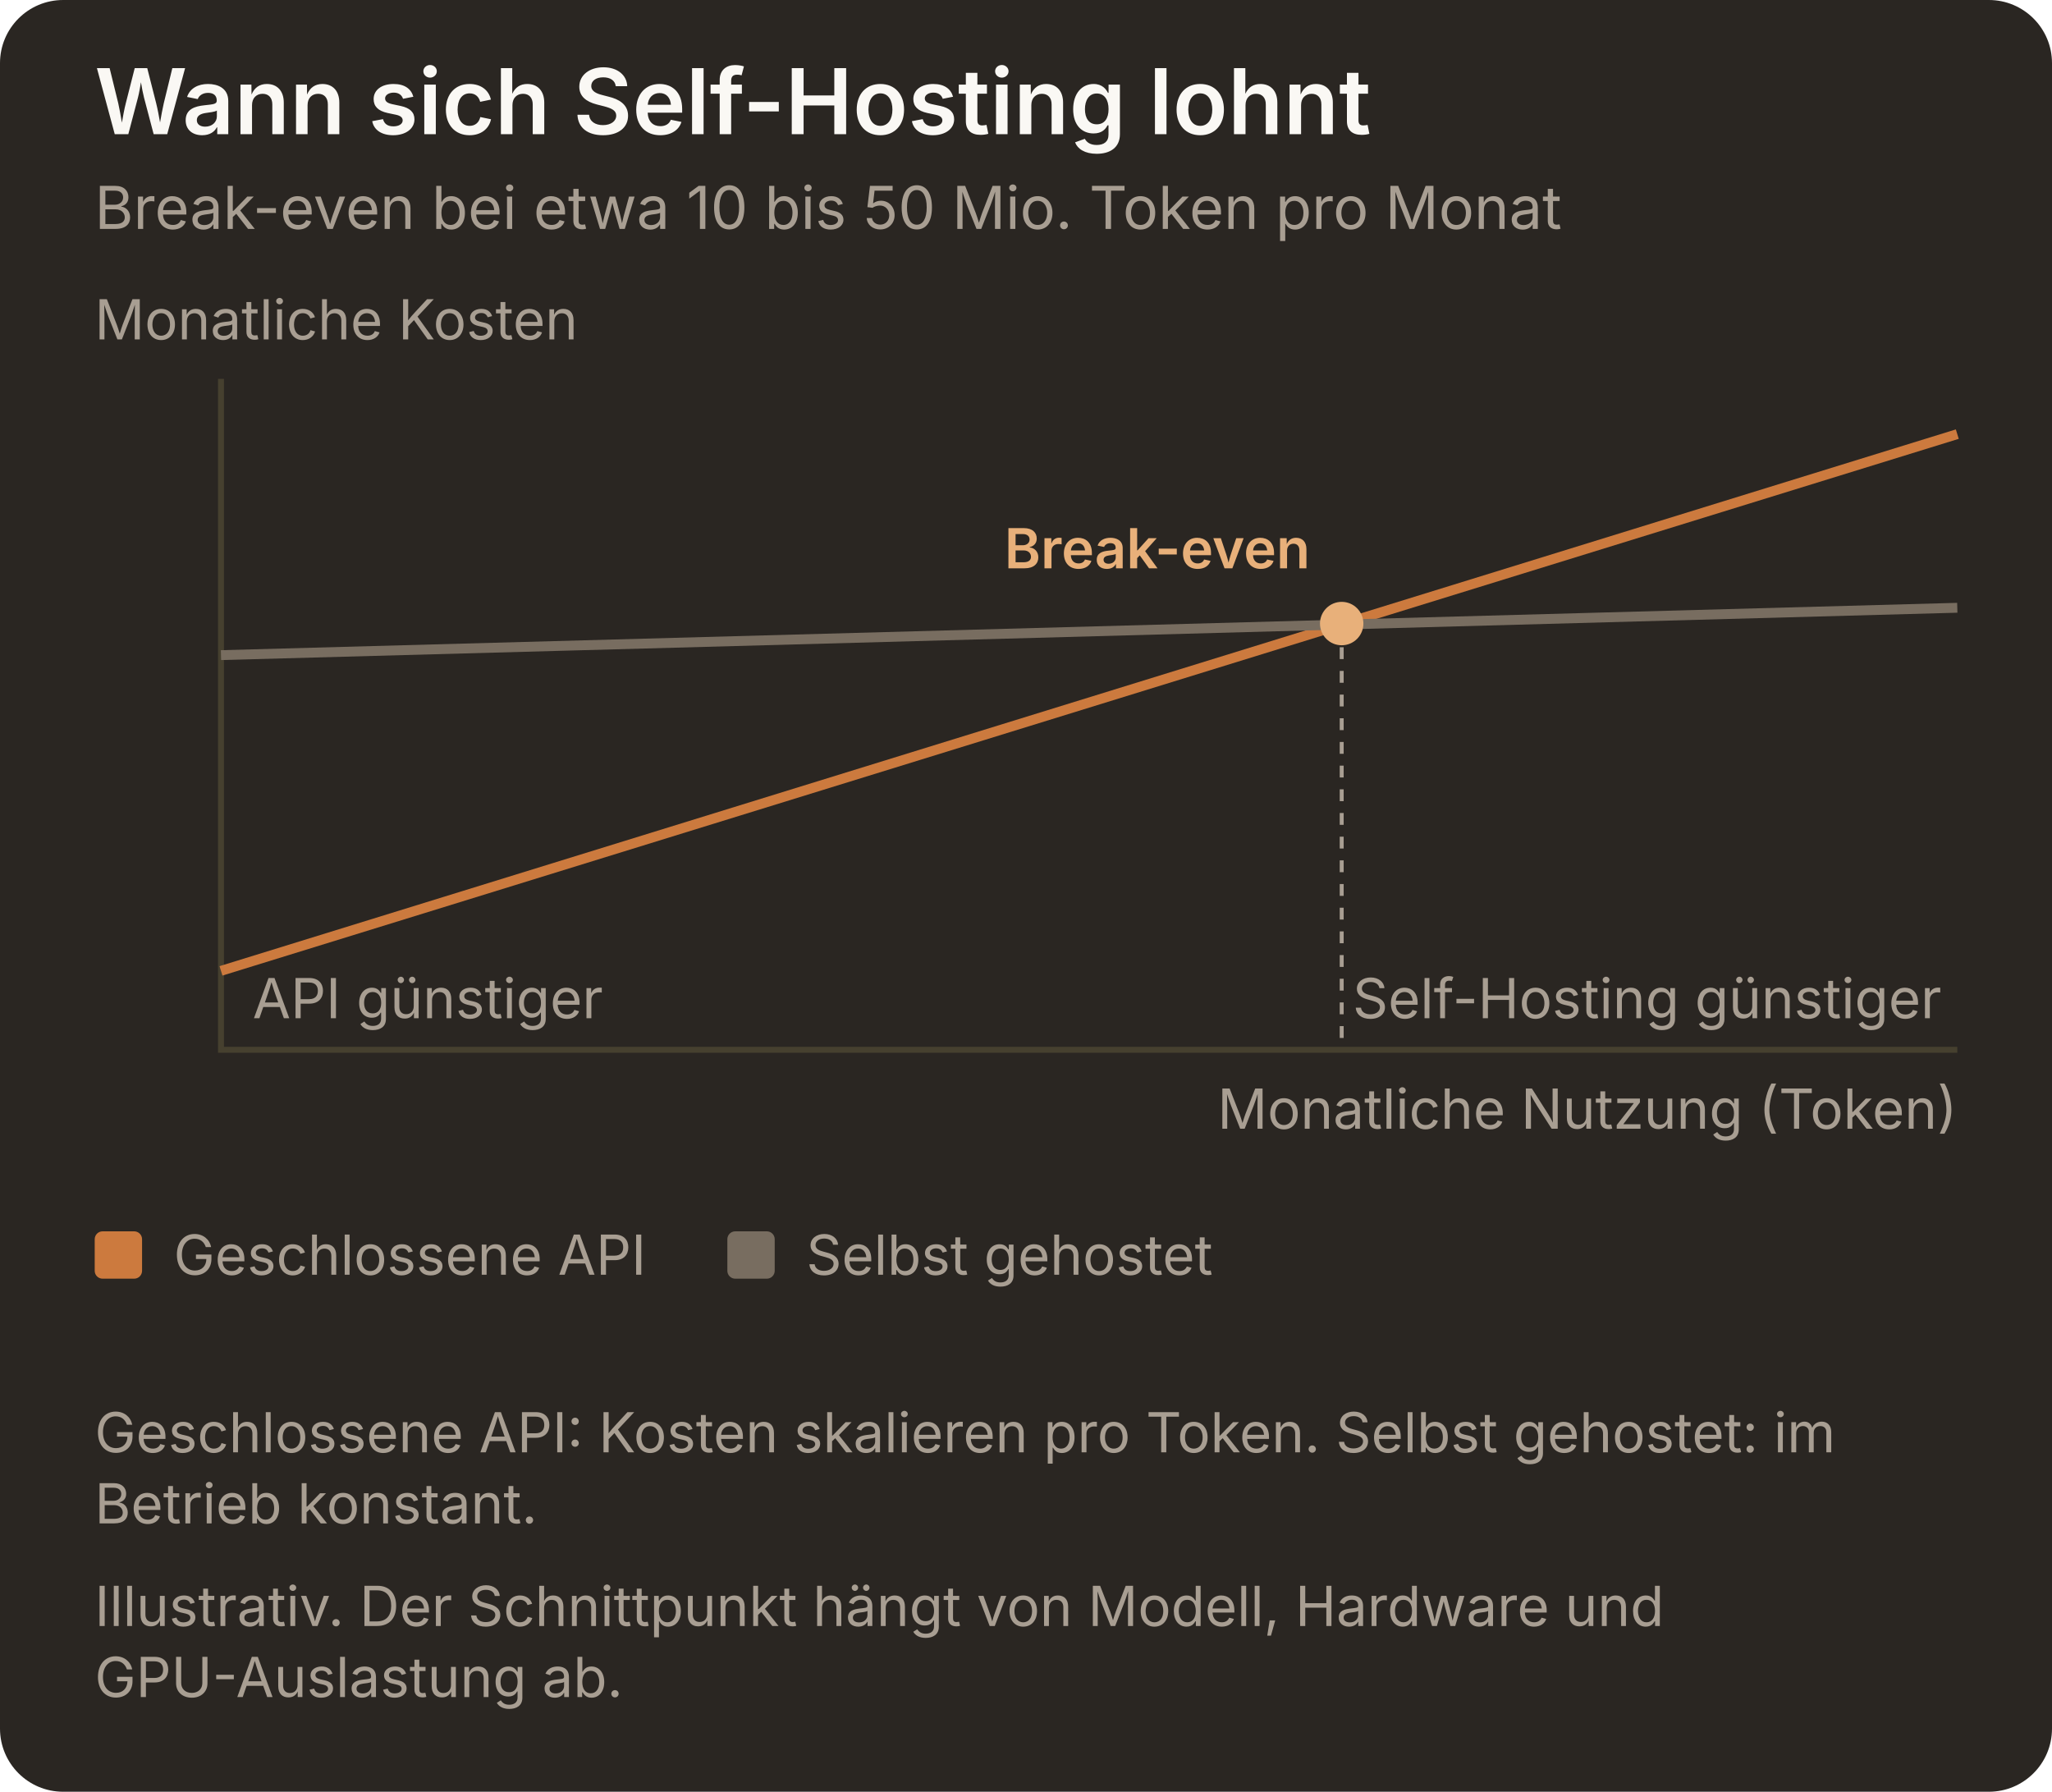
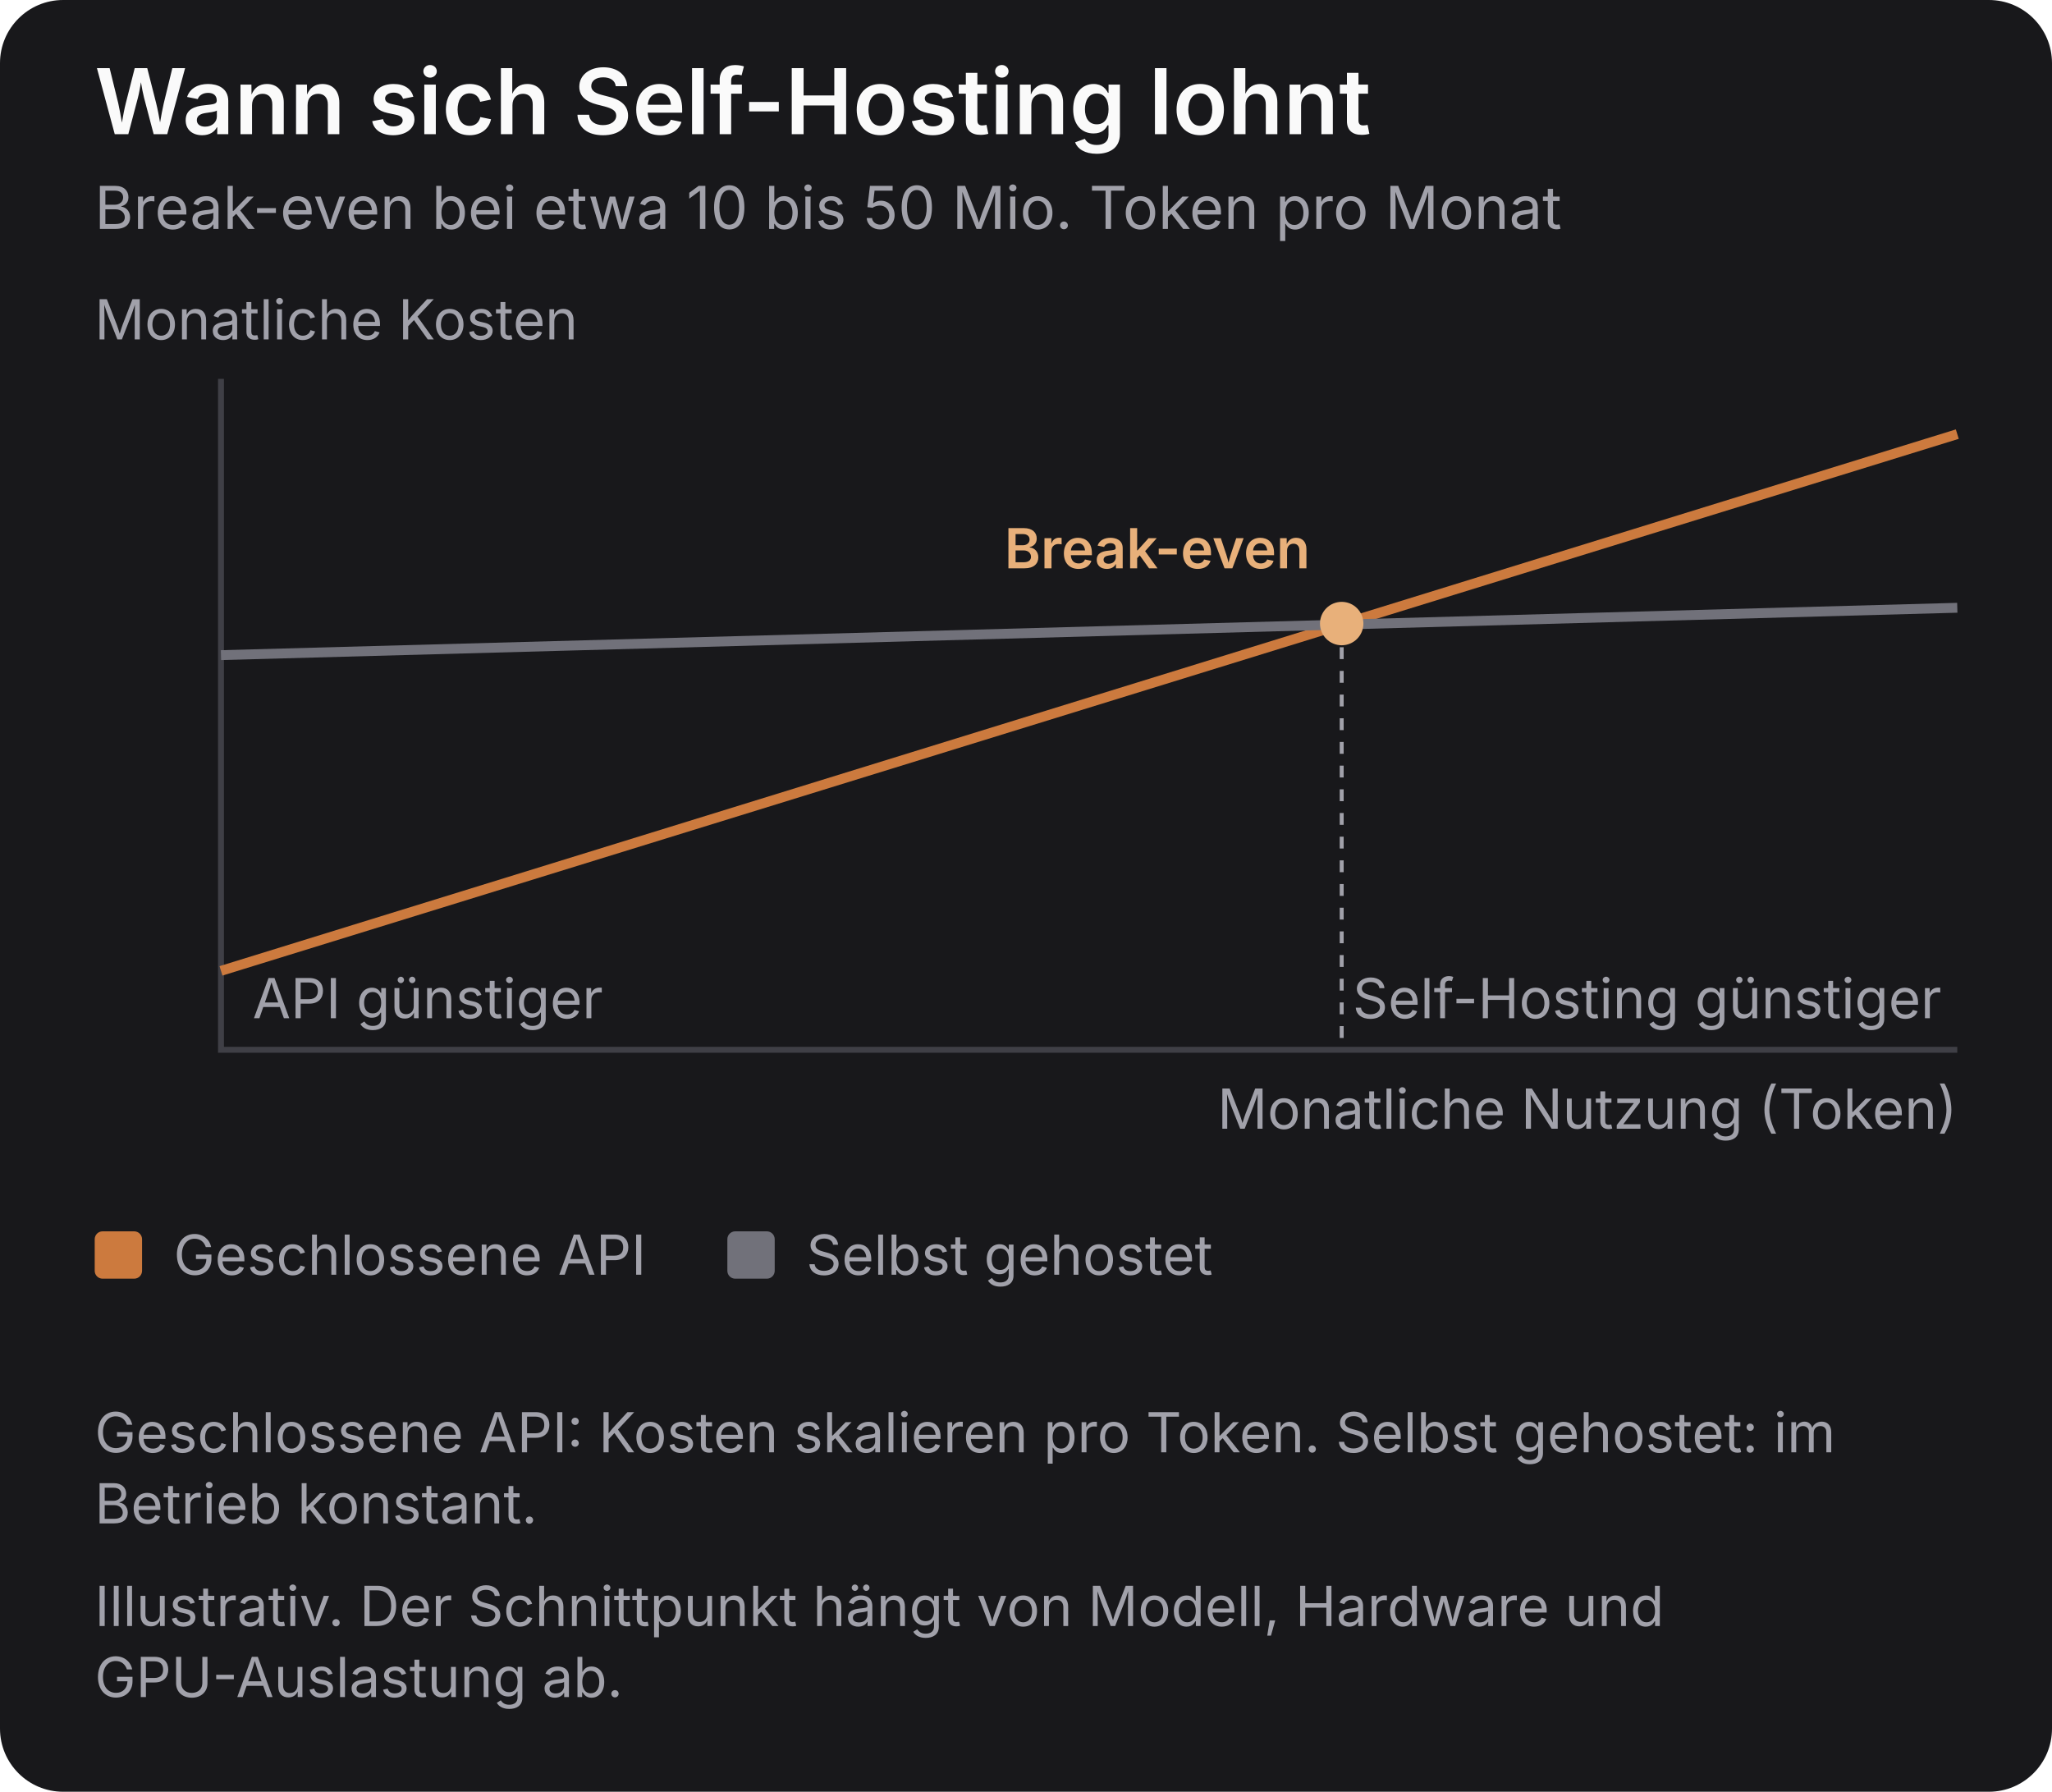
<svg xmlns="http://www.w3.org/2000/svg" width="520" height="454" viewBox="0 0 520 454" role="img" aria-label="Liniendiagramm: Kosten einer geschlossenen API steigen mit der Nutzung pro Token, während selbst gehostete Kosten im Betrieb konstant bleiben. Der Break-even liegt illustrativ bei etwa 10 bis 50 Millionen Token pro Monat; darunter ist die API günstiger, darüber das Self-Hosting.">
  <defs>
    <marker id="ar" markerWidth="8" markerHeight="8" refX="6" refY="3" orient="auto">
-       <path d="M0,0 L6,3 L0,6 Z" fill="#a89e92" />
+       <path d="M0,0 L6,3 L0,6 Z" fill="#a1a1aa" />
    </marker>
  </defs>
-   <rect x="0" y="0" width="520" height="454" rx="16" fill="#2a2622" />
-   <text x="24" y="34" font-family="'Inter', system-ui, -apple-system, sans-serif" font-size="23" fill="#faf8f4" font-weight="600">Wann sich Self-Hosting lohnt</text>
-   <text x="24" y="58" font-family="'Inter', system-ui, -apple-system, sans-serif" font-size="15" fill="#a89e92">Break-even bei etwa 10 bis 50 Mio. Token pro Monat</text>
-   <text x="24" y="86" font-family="'Inter', system-ui, -apple-system, sans-serif" font-size="14" fill="#a89e92">Monatliche Kosten</text>
-   <path d="M56,96 L56,266 L496,266" stroke="#46402f" stroke-width="1.5" fill="none" />
+   <rect x="0" y="0" width="520" height="454" rx="16" fill="#18181b" />
+   <text x="24" y="34" font-family="'Inter', system-ui, -apple-system, sans-serif" font-size="23" fill="#fafafa" font-weight="600">Wann sich Self-Hosting lohnt</text>
+   <text x="24" y="58" font-family="'Inter', system-ui, -apple-system, sans-serif" font-size="15" fill="#a1a1aa">Break-even bei etwa 10 bis 50 Mio. Token pro Monat</text>
+   <text x="24" y="86" font-family="'Inter', system-ui, -apple-system, sans-serif" font-size="14" fill="#a1a1aa">Monatliche Kosten</text>
+   <path d="M56,96 L56,266 L496,266" stroke="#3f3f46" stroke-width="1.5" fill="none" />
  <path d="M56,246 L496,110" stroke="#cc7a3e" stroke-width="2.5" fill="none" />
-   <path d="M56,166 L496,154" stroke="#786d60" stroke-width="2.5" fill="none" />
-   <path d="M340,158 L340,266" stroke="#a89e92" stroke-width="1" stroke-dasharray="3 3" />
+   <path d="M56,166 L496,154" stroke="#71717a" stroke-width="2.5" fill="none" />
+   <path d="M340,158 L340,266" stroke="#a1a1aa" stroke-width="1" stroke-dasharray="3 3" />
  <circle cx="340" cy="158" r="5.5" fill="#e8b07a" />
  <text x="332" y="144" font-family="'Inter', system-ui, -apple-system, sans-serif" font-size="14" fill="#e8b07a" font-weight="600" text-anchor="end">Break-even</text>
-   <text x="64" y="258" font-family="'Inter', system-ui, -apple-system, sans-serif" font-size="14" fill="#a89e92">API günstiger</text>
-   <text x="492" y="258" font-family="'Inter', system-ui, -apple-system, sans-serif" font-size="14" fill="#a89e92" text-anchor="end">Self-Hosting günstiger</text>
-   <text x="496" y="286" font-family="'Inter', system-ui, -apple-system, sans-serif" font-size="14" fill="#a89e92" text-anchor="end">Monatliche Nutzung (Token)</text>
+   <text x="64" y="258" font-family="'Inter', system-ui, -apple-system, sans-serif" font-size="14" fill="#a1a1aa">API günstiger</text>
+   <text x="492" y="258" font-family="'Inter', system-ui, -apple-system, sans-serif" font-size="14" fill="#a1a1aa" text-anchor="end">Self-Hosting günstiger</text>
+   <text x="496" y="286" font-family="'Inter', system-ui, -apple-system, sans-serif" font-size="14" fill="#a1a1aa" text-anchor="end">Monatliche Nutzung (Token)</text>
  <rect x="24" y="312" width="12" height="12" rx="2" fill="#cc7a3e" />
-   <text x="44" y="323" font-family="'Inter', system-ui, -apple-system, sans-serif" font-size="14" fill="#a89e92">Geschlossene API</text>
-   <rect x="184.32" y="312" width="12" height="12" rx="2" fill="#786d60" />
-   <text x="204.32" y="323" font-family="'Inter', system-ui, -apple-system, sans-serif" font-size="14" fill="#a89e92">Selbst gehostet</text>
-   <text x="24" y="368" font-family="'Inter', system-ui, -apple-system, sans-serif" font-size="14" fill="#a89e92">Geschlossene API: Kosten skalieren pro Token. Selbst gehostet: im</text>
-   <text x="24" y="386" font-family="'Inter', system-ui, -apple-system, sans-serif" font-size="14" fill="#a89e92">Betrieb konstant.</text>
-   <text x="24" y="412" font-family="'Inter', system-ui, -apple-system, sans-serif" font-size="14" fill="#a89e92">Illustrativ. Der Schnittpunkt hängt von Modell, Hardware und</text>
-   <text x="24" y="430" font-family="'Inter', system-ui, -apple-system, sans-serif" font-size="14" fill="#a89e92">GPU-Auslastung ab.</text>
+   <text x="44" y="323" font-family="'Inter', system-ui, -apple-system, sans-serif" font-size="14" fill="#a1a1aa">Geschlossene API</text>
+   <rect x="184.32" y="312" width="12" height="12" rx="2" fill="#71717a" />
+   <text x="204.32" y="323" font-family="'Inter', system-ui, -apple-system, sans-serif" font-size="14" fill="#a1a1aa">Selbst gehostet</text>
+   <text x="24" y="368" font-family="'Inter', system-ui, -apple-system, sans-serif" font-size="14" fill="#a1a1aa">Geschlossene API: Kosten skalieren pro Token. Selbst gehostet: im</text>
+   <text x="24" y="386" font-family="'Inter', system-ui, -apple-system, sans-serif" font-size="14" fill="#a1a1aa">Betrieb konstant.</text>
+   <text x="24" y="412" font-family="'Inter', system-ui, -apple-system, sans-serif" font-size="14" fill="#a1a1aa">Illustrativ. Der Schnittpunkt hängt von Modell, Hardware und</text>
+   <text x="24" y="430" font-family="'Inter', system-ui, -apple-system, sans-serif" font-size="14" fill="#a1a1aa">GPU-Auslastung ab.</text>
</svg>
